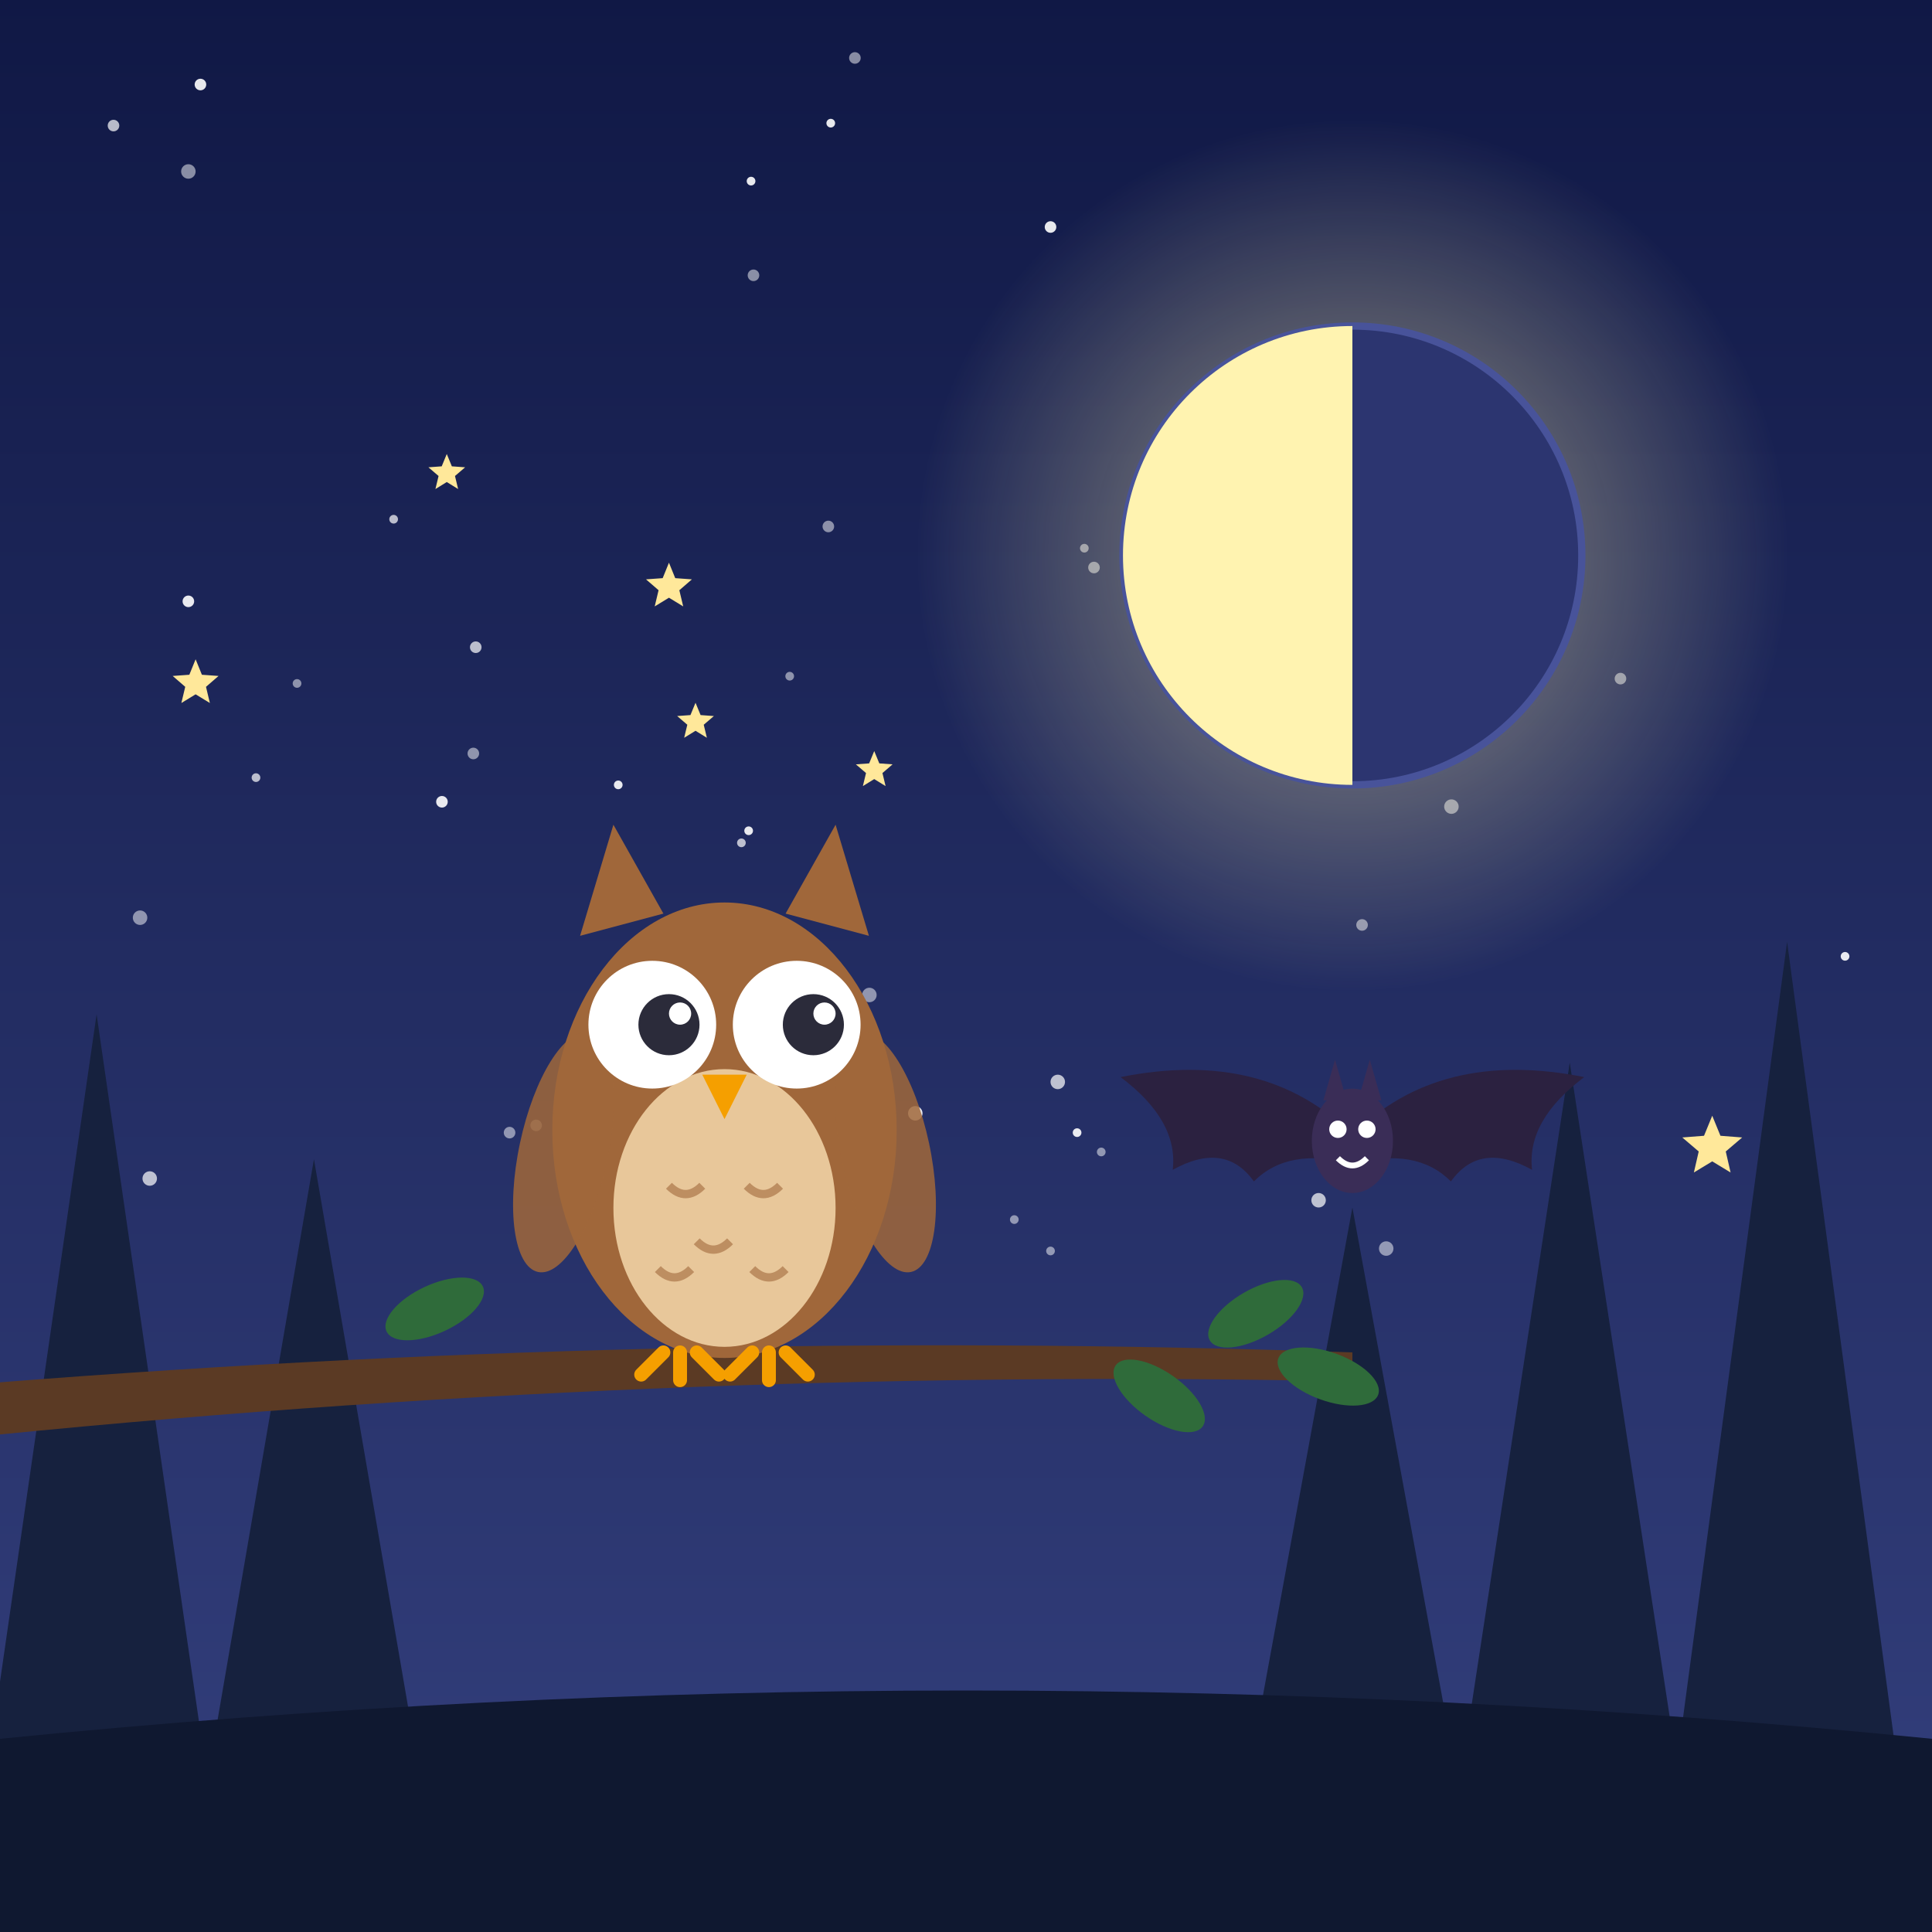
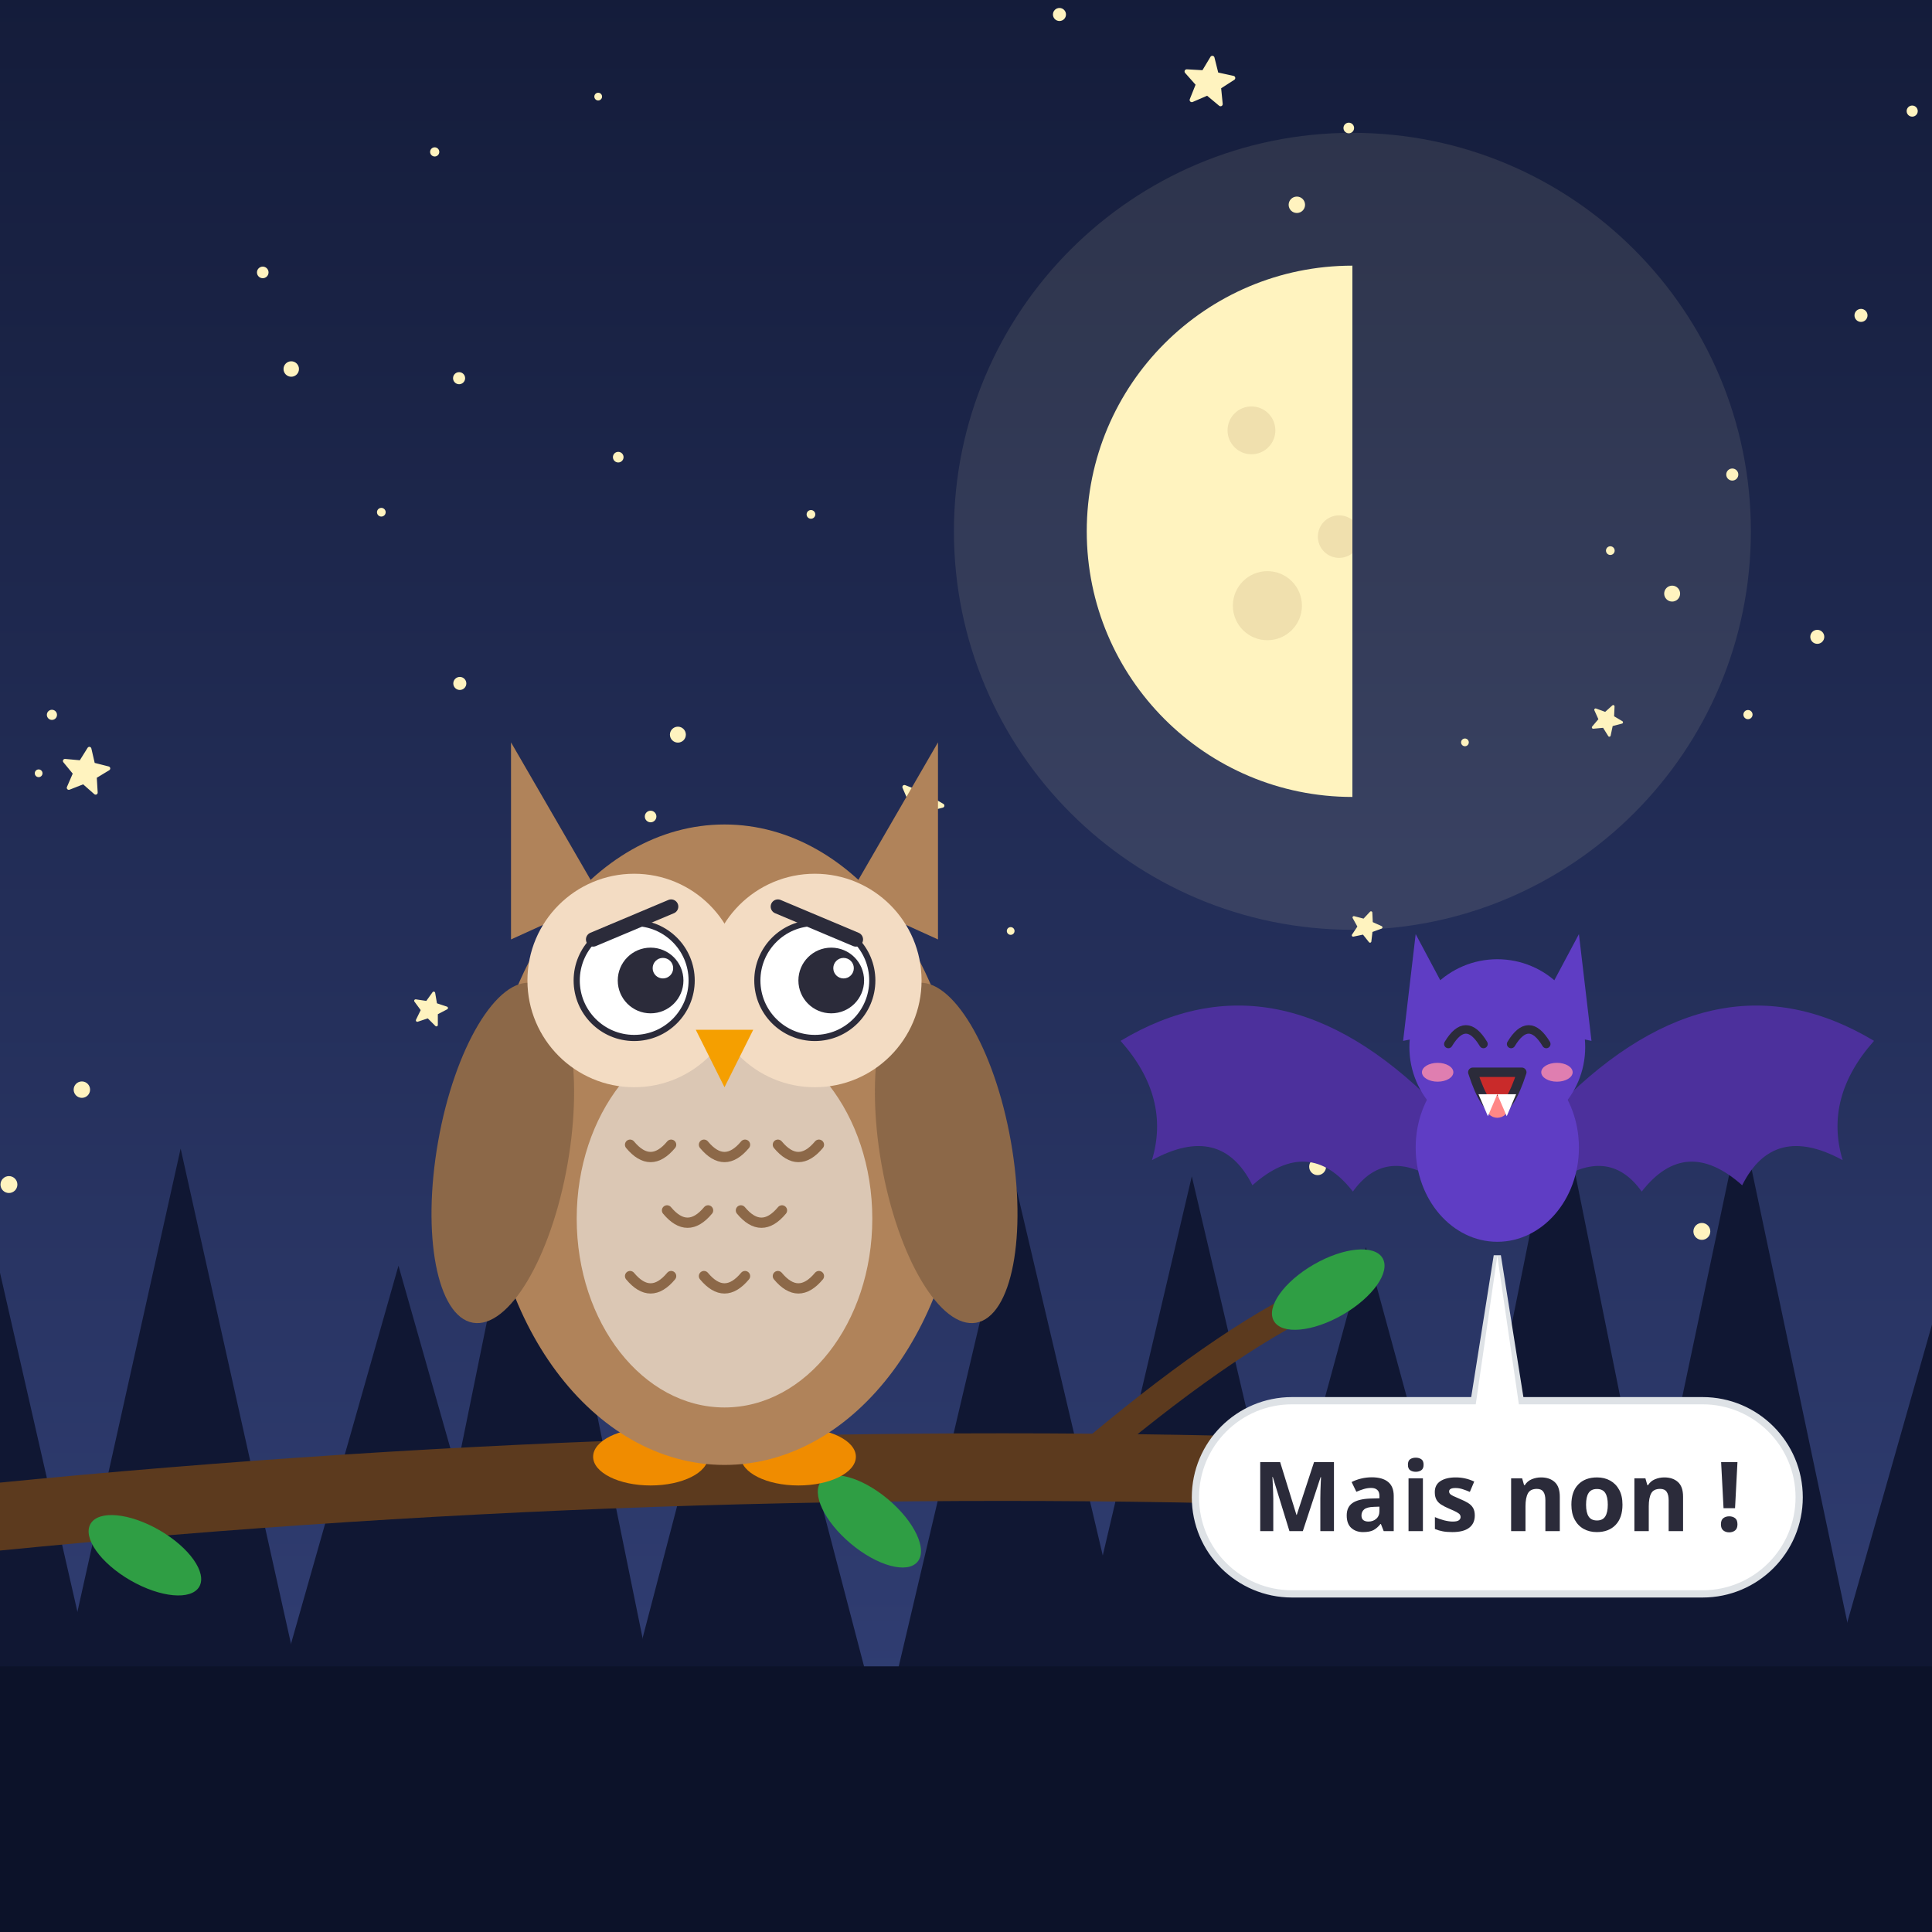
<svg xmlns="http://www.w3.org/2000/svg" viewBox="0 0 800 800" width="800" height="800">
  <defs>
-     <linearGradient id="ciel" x1="0" y1="0" x2="0" y2="1">
-       <stop offset="0" stop-color="#101845" />
-       <stop offset="1" stop-color="#34407e" />
+     <linearGradient id="d8" x1="0" y1="0" x2="0" y2="1">
+       <stop offset="0" stop-color="#141c3a" />
+       <stop offset="1" stop-color="#34427a" />
    </linearGradient>
-     <radialGradient id="halo">
-       <stop offset="0" stop-color="#fff3b0" stop-opacity="0.55" />
-       <stop offset="1" stop-color="#fff3b0" stop-opacity="0" />
-     </radialGradient>
  </defs>
-   <rect width="800" height="800" fill="url(#ciel)" />
-   <circle cx="256" cy="325" r="1.8" fill="#fff" opacity="0.9" />
-   <circle cx="420" cy="505" r="1.8" fill="#fff" opacity="0.5" />
-   <circle cx="83" cy="35" r="2.4" fill="#fff" opacity="0.9" />
-   <circle cx="311" cy="75" r="1.8" fill="#fff" opacity="0.9" />
-   <circle cx="564" cy="383" r="2.4" fill="#fff" opacity="0.5" />
-   <circle cx="123" cy="283" r="1.8" fill="#fff" opacity="0.5" />
-   <circle cx="671" cy="281" r="2.4" fill="#fff" opacity="0.5" />
-   <circle cx="183" cy="332" r="2.4" fill="#fff" opacity="0.9" />
-   <circle cx="764" cy="396" r="1.8" fill="#fff" opacity="0.9" />
-   <circle cx="360" cy="412" r="3" fill="#fff" opacity="0.5" />
-   <circle cx="197" cy="268" r="2.4" fill="#fff" opacity="0.7" />
-   <circle cx="106" cy="322" r="1.8" fill="#fff" opacity="0.7" />
-   <circle cx="601" cy="334" r="3" fill="#fff" opacity="0.5" />
-   <circle cx="438" cy="448" r="3" fill="#fff" opacity="0.7" />
-   <circle cx="456" cy="477" r="1.8" fill="#fff" opacity="0.5" />
-   <circle cx="327" cy="280" r="1.8" fill="#fff" opacity="0.5" />
-   <circle cx="62" cy="488" r="3" fill="#fff" opacity="0.7" />
-   <circle cx="546" cy="497" r="3" fill="#fff" opacity="0.7" />
-   <circle cx="163" cy="215" r="1.8" fill="#fff" opacity="0.7" />
-   <circle cx="222" cy="466" r="2.4" fill="#fff" opacity="0.5" />
-   <circle cx="379" cy="461" r="3" fill="#fff" opacity="0.9" />
-   <circle cx="343" cy="218" r="2.4" fill="#fff" opacity="0.5" />
-   <circle cx="78" cy="249" r="2.4" fill="#fff" opacity="0.9" />
-   <circle cx="645" cy="258" r="1.8" fill="#fff" opacity="0.7" />
-   <circle cx="196" cy="312" r="2.4" fill="#fff" opacity="0.5" />
-   <circle cx="58" cy="380" r="3" fill="#fff" opacity="0.5" />
-   <circle cx="307" cy="349" r="1.8" fill="#fff" opacity="0.7" />
-   <circle cx="310" cy="344" r="1.8" fill="#fff" opacity="0.9" />
-   <circle cx="435" cy="94" r="2.4" fill="#fff" opacity="0.9" />
-   <circle cx="211" cy="469" r="2.4" fill="#fff" opacity="0.5" />
-   <circle cx="271" cy="405" r="3" fill="#fff" opacity="0.5" />
-   <circle cx="354" cy="24" r="2.4" fill="#fff" opacity="0.5" />
-   <circle cx="480" cy="188" r="2.4" fill="#fff" opacity="0.7" />
-   <circle cx="312" cy="114" r="2.4" fill="#fff" opacity="0.5" />
-   <circle cx="449" cy="227" r="1.8" fill="#fff" opacity="0.5" />
-   <circle cx="78" cy="71" r="3" fill="#fff" opacity="0.5" />
-   <circle cx="624" cy="168" r="3" fill="#fff" opacity="0.5" />
-   <circle cx="574" cy="517" r="3" fill="#fff" opacity="0.5" />
-   <circle cx="344" cy="51" r="1.8" fill="#fff" opacity="0.9" />
-   <circle cx="314" cy="434" r="3" fill="#fff" opacity="0.5" />
-   <circle cx="504" cy="221" r="1.8" fill="#fff" opacity="0.7" />
-   <circle cx="435" cy="518" r="1.8" fill="#fff" opacity="0.5" />
-   <circle cx="446" cy="469" r="1.8" fill="#fff" opacity="0.9" />
-   <circle cx="453" cy="235" r="2.4" fill="#fff" opacity="0.5" />
-   <circle cx="47" cy="52" r="2.4" fill="#fff" opacity="0.7" />
-   <polygon points="288.0,291.0 290.1,296.1 295.6,296.5 291.4,300.1 292.7,305.5 288.0,302.6 283.3,305.5 284.6,300.1 280.4,296.5 285.9,296.1" fill="#ffe89a" />
-   <polygon points="277.0,233.0 279.6,239.4 286.5,239.9 281.3,244.4 282.9,251.1 277.0,247.5 271.1,251.1 272.7,244.4 267.5,239.9 274.4,239.4" fill="#ffe89a" />
-   <polygon points="185.0,188.0 187.1,193.1 192.6,193.5 188.4,197.1 189.7,202.5 185.0,199.6 180.3,202.5 181.6,197.1 177.4,193.5 182.9,193.1" fill="#ffe89a" />
-   <polygon points="362.0,311.0 364.1,316.1 369.6,316.5 365.4,320.1 366.7,325.5 362.0,322.6 357.3,325.5 358.6,320.1 354.4,316.5 359.9,316.1" fill="#ffe89a" />
-   <polygon points="623.0,223.0 626.4,231.3 635.4,232.0 628.6,237.8 630.6,246.5 623.0,241.8 615.4,246.5 617.4,237.8 610.6,232.0 619.6,231.3" fill="#ffe89a" />
-   <polygon points="709.0,462.0 712.4,470.3 721.4,471.0 714.6,476.8 716.6,485.5 709.0,480.9 701.4,485.5 703.4,476.8 696.6,471.0 705.6,470.3" fill="#ffe89a" />
-   <polygon points="81.0,273.0 83.6,279.4 90.5,279.9 85.3,284.4 86.9,291.1 81.0,287.5 75.1,291.1 76.7,284.4 71.5,279.9 78.4,279.4" fill="#ffe89a" />
+   <rect x="0" y="0" width="800" height="800" fill="url(#d8)" />
+   <circle cx="190.4" cy="283" r="2.7" fill="#fff3bf" />
+   <polygon points="502,24 503.7,30.8 510.6,32.3 504.7,36.1 505.4,43.1 500,38.6 493.5,41.4 496.1,34.9 491.4,29.6 498.4,30" fill="#fff3bf" stroke="#fff3bf" stroke-width="1.8" stroke-linejoin="round" />
+   <circle cx="187.5" cy="517.7" r="3.2" fill="#fff3bf" />
+   <polygon points="385.1,324.1 384.7,330.4 390.2,333.6 384.1,335.2 382.7,341.4 379.3,336 373,336.6 377,331.7 374.5,325.9 380.4,328.2" fill="#fff3bf" stroke="#fff3bf" stroke-width="1.7" stroke-linejoin="round" />
+   <circle cx="418.5" cy="385.5" r="1.6" fill="#fff3bf" />
+   <circle cx="606.6" cy="307.4" r="1.6" fill="#fff3bf" />
+   <circle cx="692.4" cy="245.8" r="3.3" fill="#fff3bf" />
+   <circle cx="571.3" cy="479" r="3.1" fill="#fff3bf" />
+   <circle cx="355.7" cy="486.5" r="1.7" fill="#fff3bf" />
+   <circle cx="108.8" cy="112.8" r="2.4" fill="#fff3bf" />
+   <circle cx="501.3" cy="156.5" r="2.3" fill="#fff3bf" />
+   <circle cx="280.7" cy="304.2" r="3.3" fill="#fff3bf" />
+   <circle cx="545.6" cy="483.1" r="3.5" fill="#fff3bf" />
+   <circle cx="537" cy="84.8" r="3.4" fill="#fff3bf" />
+   <circle cx="723.8" cy="295.9" r="1.9" fill="#fff3bf" />
+   <polygon points="668,292.5 667.8,296.9 671.5,299.1 667.3,300.2 666.4,304.5 664.1,300.8 659.7,301.2 662.5,297.9 660.7,293.9 664.8,295.4" fill="#fff3bf" stroke="#fff3bf" stroke-width="1.1" stroke-linejoin="round" />
+   <circle cx="791.8" cy="46" r="2.3" fill="#fff3bf" />
+   <circle cx="120.6" cy="152.8" r="3.2" fill="#fff3bf" />
+   <polygon points="37,310.1 38.5,316.6 44.8,318.2 39.2,321.6 39.6,328.2 34.6,323.8 28.5,326.2 31.1,320.2 26.9,315.1 33.5,315.7" fill="#fff3bf" stroke="#fff3bf" stroke-width="1.7" stroke-linejoin="round" />
+   <circle cx="704.7" cy="509.9" r="3.5" fill="#fff3bf" />
+   <circle cx="247.7" cy="40" r="1.6" fill="#fff3bf" />
+   <circle cx="157.9" cy="212.1" r="1.8" fill="#fff3bf" />
+   <circle cx="33.9" cy="451.2" r="3.4" fill="#fff3bf" />
+   <circle cx="717.3" cy="196.5" r="2.5" fill="#fff3bf" />
+   <circle cx="515.1" cy="309.7" r="2.7" fill="#fff3bf" />
+   <circle cx="752.5" cy="263.7" r="2.9" fill="#fff3bf" />
+   <circle cx="190.1" cy="156.6" r="2.5" fill="#fff3bf" />
+   <circle cx="438.7" cy="6" r="2.7" fill="#fff3bf" />
+   <circle cx="16" cy="320.2" r="1.6" fill="#fff3bf" />
+   <circle cx="501.9" cy="242.5" r="2.2" fill="#fff3bf" />
+   <polygon points="567.7,377.9 567.9,382.2 571.9,384 567.8,385.5 567.3,389.8 564.6,386.4 560.3,387.3 562.7,383.7 560.6,379.9 564.8,381" fill="#fff3bf" stroke="#fff3bf" stroke-width="1.1" stroke-linejoin="round" />
+   <circle cx="770.6" cy="130.6" r="2.7" fill="#fff3bf" />
+   <circle cx="256" cy="189.3" r="2.2" fill="#fff3bf" />
+   <circle cx="476.5" cy="156.2" r="3" fill="#fff3bf" />
+   <circle cx="21.5" cy="296" r="2.1" fill="#fff3bf" />
+   <polygon points="179.6,411.2 180.4,415.9 184.9,417.4 180.7,419.6 180.7,424.4 177.3,421 172.8,422.5 174.9,418.2 172.1,414.4 176.8,415.1" fill="#fff3bf" stroke="#fff3bf" stroke-width="1.2" stroke-linejoin="round" />
+   <circle cx="558.5" cy="53" r="2.2" fill="#fff3bf" />
+   <circle cx="666.8" cy="228" r="1.8" fill="#fff3bf" />
+   <circle cx="269.4" cy="338.1" r="2.4" fill="#fff3bf" />
+   <circle cx="180" cy="62.9" r="1.9" fill="#fff3bf" />
+   <polygon points="648.5,429.3 648.3,434.4 652.8,436.8 647.9,438.2 646.9,443.2 644.1,439 639,439.7 642.1,435.6 639.9,431 644.7,432.8" fill="#fff3bf" stroke="#fff3bf" stroke-width="1.3" stroke-linejoin="round" />
+   <circle cx="513.5" cy="419.3" r="1.8" fill="#fff3bf" />
+   <polygon points="235.2,405.3 236.2,410.5 241.3,412.1 236.6,414.6 236.6,419.9 232.8,416.2 227.8,417.9 230.1,413.1 226.9,408.9 232.2,409.6" fill="#fff3bf" stroke="#fff3bf" stroke-width="1.4" stroke-linejoin="round" />
+   <circle cx="335.8" cy="213" r="1.8" fill="#fff3bf" />
+   <circle cx="3.7" cy="490.5" r="3.5" fill="#fff3bf" />
+   <g transform="translate(-10.5 700)">
+     <polygon points="-50,0 0,-219 50,0" fill="#101733" />
+   </g>
+   <g transform="translate(74.8 700)">
+     <polygon points="-50,0 0,-224.4 50,0" fill="#101733" />
+   </g>
+   <g transform="translate(165 700)">
+     <polygon points="-50,0 0,-175.9 50,0" fill="#101733" />
+   </g>
+   <g transform="translate(220.5 700)">
+     <polygon points="-50,0 0,-245.4 50,0" fill="#101733" />
+   </g>
+   <g transform="translate(310.4 700)">
+     <polygon points="-50,0 0,-191.1 50,0" fill="#101733" />
+   </g>
+   <g transform="translate(419.8 700)">
+     <polygon points="-50,0 0,-212.3 50,0" fill="#101733" />
+   </g>
+   <g transform="translate(493.5 700)">
+     <polygon points="-50,0 0,-212.9 50,0" fill="#101733" />
+   </g>
+   <g transform="translate(565.6 700)">
+     <polygon points="-50,0 0,-183.6 50,0" fill="#101733" />
+   </g>
+   <g transform="translate(645.4 700)">
+     <polygon points="-50,0 0,-248.1 50,0" fill="#101733" />
+   </g>
+   <g transform="translate(720.9 700)">
+     <polygon points="-50,0 0,-236.7 50,0" fill="#101733" />
+   </g>
+   <g transform="translate(806.9 700)">
+     <polygon points="-50,0 0,-175.8 50,0" fill="#101733" />
+   </g>
+   <rect x="0" y="690" width="800" height="110" fill="#0c1229" />
+   <g transform="translate(560 220) scale(-1 1)">
+     <circle cx="0" cy="0" r="165" fill="#fff3bf" opacity="0.1" />
+     <path d="M 0 -110 A 110 110 0 0 1 0 110 A 0 110 0 0 0 0 -110 Z" fill="#fff3bf" />
+     <clipPath id="l9">
+       <path d="M 0 -110 A 110 110 0 0 1 0 110 A 0 110 0 0 0 0 -110 Z" fill="#000" />
+     </clipPath>
+     <g clip-path="url(#l9)" opacity="0.7">
+       <circle cx="-33" cy="-33" r="19.8" fill="#e9d8a6" />
+       <circle cx="35.2" cy="30.8" r="14.3" fill="#e9d8a6" />
+       <circle cx="41.8" cy="-41.8" r="9.9" fill="#e9d8a6" />
+       <circle cx="-22" cy="46.2" r="11" fill="#e9d8a6" />
+       <circle cx="5.5" cy="2.2" r="8.8" fill="#e9d8a6" />
+     </g>
+   </g>
+   <path d="M -20 630 Q 270.0 600 560 610" fill="none" stroke="#5c3a1e" stroke-width="28" stroke-linecap="round" stroke-linejoin="round" />
+   <path d="M 440 612 Q 500 560 540 540" fill="none" stroke="#5c3a1e" stroke-width="12" stroke-linecap="round" stroke-linejoin="round" />
+   <ellipse cx="550" cy="534" rx="26" ry="12" fill="#2f9e44" transform="rotate(-30 550 534)" />
+   <ellipse cx="566" cy="604" rx="26" ry="12" fill="#2f9e44" transform="rotate(10 566 604)" />
+   <ellipse cx="360" cy="630" rx="26" ry="12" fill="#2f9e44" transform="rotate(40 360 630)" />
+   <ellipse cx="60" cy="644" rx="26" ry="12" fill="#2f9e44" transform="rotate(30 60 644)" />
+   <g transform="translate(300 610) scale(1.7 1.7)">
+     <ellipse cx="-18" cy="-4" rx="14" ry="7" fill="#f08c00" />
+     <ellipse cx="18" cy="-4" rx="14" ry="7" fill="#f08c00" />
+     <ellipse cx="0" cy="-80" rx="58" ry="78" fill="#b0835a" />
+     <polygon points="-30,-140 -52,-178 -52,-130" fill="#b0835a" />
+     <polygon points="30,-140 52,-178 52,-130" fill="#b0835a" />
+     <ellipse cx="0" cy="-62" rx="36" ry="46" fill="#dbc7b4" />
+     <path d="M -23 -80 Q -18 -74 -13 -80" fill="none" stroke="#8c6848" stroke-width="2.5" stroke-linecap="round" stroke-linejoin="round" />
+     <path d="M -5 -80 Q 0 -74 5 -80" fill="none" stroke="#8c6848" stroke-width="2.5" stroke-linecap="round" stroke-linejoin="round" />
+     <path d="M 13 -80 Q 18 -74 23 -80" fill="none" stroke="#8c6848" stroke-width="2.5" stroke-linecap="round" stroke-linejoin="round" />
+     <path d="M -14 -64 Q -9 -58 -4 -64" fill="none" stroke="#8c6848" stroke-width="2.5" stroke-linecap="round" stroke-linejoin="round" />
+     <path d="M 4 -64 Q 9 -58 14 -64" fill="none" stroke="#8c6848" stroke-width="2.5" stroke-linecap="round" stroke-linejoin="round" />
+     <path d="M -23 -48 Q -18 -42 -13 -48" fill="none" stroke="#8c6848" stroke-width="2.5" stroke-linecap="round" stroke-linejoin="round" />
+     <path d="M -5 -48 Q 0 -42 5 -48" fill="none" stroke="#8c6848" stroke-width="2.5" stroke-linecap="round" stroke-linejoin="round" />
+     <path d="M 13 -48 Q 18 -42 23 -48" fill="none" stroke="#8c6848" stroke-width="2.5" stroke-linecap="round" stroke-linejoin="round" />
+     <ellipse cx="-54" cy="-78" rx="16" ry="42" fill="#8c6848" transform="rotate(10 -54 -78)" />
+     <ellipse cx="54" cy="-78" rx="16" ry="42" fill="#8c6848" transform="rotate(-10 54 -78)" />
+     <circle cx="-22" cy="-120" r="26" fill="#f3dcc3" />
+     <circle cx="22" cy="-120" r="26" fill="#f3dcc3" />
+     <circle cx="-22" cy="-120" r="14" fill="#fff" stroke="#2b2b3a" stroke-width="1.5" />
+     <circle cx="-18" cy="-120" r="8" fill="#2b2b3a" />
+     <circle cx="-15" cy="-123" r="2.5" fill="#fff" />
+     <circle cx="22" cy="-120" r="14" fill="#fff" stroke="#2b2b3a" stroke-width="1.5" />
+     <circle cx="26" cy="-120" r="8" fill="#2b2b3a" />
+     <circle cx="29" cy="-123" r="2.5" fill="#fff" />
+     <line x1="-32" y1="-130" x2="-13" y2="-138" stroke="#2b2b3a" stroke-width="3.5" stroke-linecap="round" />
+     <line x1="32" y1="-130" x2="13" y2="-138" stroke="#2b2b3a" stroke-width="3.5" stroke-linecap="round" />
+     <polygon points="-7,-108 7,-108 0,-94" fill="#f59f00" />
+   </g>
+   <g transform="translate(620 470) scale(1.3 1.3)">
+     <path d="M -20 -10 Q -70 -60 -120 -30 Q -104 -12 -110 8 Q -88 -4 -78 16 Q -60 0 -46 18 Q -36 4 -20 14 Z" fill="#4c309c" />
+     <path d="M 20 -10 Q 70 -60 120 -30 Q 104 -12 110 8 Q 88 -4 78 16 Q 60 0 46 18 Q 36 4 20 14 Z" fill="#4c309c" />
+     <ellipse cx="0" cy="4" rx="26" ry="30" fill="#5f3dc4" />
+     <polygon points="-10,-34 -26,-64 -30,-30" fill="#5f3dc4" />
+     <polygon points="10,-34 26,-64 30,-30" fill="#5f3dc4" />
+     <circle cx="0" cy="-28" r="28" fill="#5f3dc4" />
+     <path d="M -15.6 -29 Q -10 -38.3 -4.4 -29" fill="none" stroke="#2b2b3a" stroke-width="2.7" stroke-linecap="round" stroke-linejoin="round" />
+     <path d="M 4.4 -29 Q 10 -38.3 15.6 -29" fill="none" stroke="#2b2b3a" stroke-width="2.7" stroke-linecap="round" stroke-linejoin="round" />
+     <ellipse cx="-19" cy="-20" rx="5" ry="3" fill="#ff8fab" opacity="0.8" />
+     <ellipse cx="19" cy="-20" rx="5" ry="3" fill="#ff8fab" opacity="0.8" />
+     <g transform="translate(0 -18)">
+       <path d="M -7.8 -2 Q 0 22 7.8 -2 Z" fill="#c92a2a" stroke="#2b2b3a" stroke-width="3" stroke-linecap="round" stroke-linejoin="round" />
+       <ellipse cx="0" cy="9" rx="3.6" ry="3.5" fill="#ff8787" />
+     </g>
+     <polygon points="-6,-13 -3,-6 0,-13" fill="#fff" />
+     <polygon points="0,-13 3,-6 6,-13" fill="#fff" />
+   </g>
  <g>
-     <circle cx="560" cy="230" r="180" fill="url(#halo)" />
-     <circle cx="560" cy="230" r="95" fill="#2c3570" stroke="#48539a" stroke-width="3" />
-     <path d="M 560 135 A 95 95 0 0 0 560 325 A 0.0 95 0 0 0 560 135 Z" fill="#fff3b0" />
-   </g>
-   <polygon points="-15,800 40,420 95,800" fill="#16213e" />
-   <polygon points="75,800 130,480 185,800" fill="#16213e" />
-   <polygon points="595,800 650,440 705,800" fill="#16213e" />
-   <polygon points="685,800 740,390 795,800" fill="#16213e" />
-   <polygon points="505,800 560,500 615,800" fill="#16213e" />
-   <path d="M 0 720 Q 400 680 800 720 L 800 800 L 0 800 Z" fill="#0f1830" />
-   <path d="M -20 574 Q 270.0 550 560 560 L 560 572 Q 270.0 566 -20 596 Z" fill="#5b3a24" />
-   <ellipse cx="520" cy="544" rx="22" ry="10" fill="#2f6b3a" transform="rotate(-30 520 544)" />
-   <ellipse cx="550" cy="570" rx="22" ry="10" fill="#2f6b3a" transform="rotate(20 550 570)" />
-   <ellipse cx="480" cy="578" rx="22" ry="10" fill="#2f6b3a" transform="rotate(35 480 578)" />
-   <ellipse cx="180" cy="542" rx="22" ry="10" fill="#2f6b3a" transform="rotate(-25 180 542)" />
-   <g transform="translate(300 560) scale(1.15)">
-     <polygon points="-52,-150 -40,-190 -22,-158" fill="#a0673a" />
-     <polygon points="52,-150 40,-190 22,-158" fill="#a0673a" />
-     <ellipse cx="0" cy="-80" rx="62" ry="82" fill="#a0673a" />
-     <ellipse cx="0" cy="-52" rx="40" ry="50" fill="#e8c79a" />
-     <path d="M -20 -60 q 6 6 12 0 M 8 -60 q 6 6 12 0 M -10 -40 q 6 6 12 0 M -24 -30 q 6 6 12 0 M 10 -30 q 6 6 12 0" stroke="#a0673a" stroke-width="3" fill="none" opacity="0.6" />
-     <ellipse cx="-58" cy="-72" rx="16" ry="44" fill="#a0673a" transform="rotate(12 -58 -72)" opacity="0.85" />
-     <ellipse cx="58" cy="-72" rx="16" ry="44" fill="#a0673a" transform="rotate(-12 58 -72)" opacity="0.85" />
-     <circle cx="-26" cy="-118" r="23" fill="#fff" />
-     <circle cx="26" cy="-118" r="23" fill="#fff" />
-     <circle cx="-20" cy="-118" r="11" fill="#2b2b3a" />
-     <circle cx="32" cy="-118" r="11" fill="#2b2b3a" />
-     <circle cx="-16" cy="-122" r="4" fill="#fff" />
-     <circle cx="36" cy="-122" r="4" fill="#fff" />
-     <polygon points="-8,-100 8,-100 0,-84" fill="#f59f00" />
-     <path d="M -22 0 l -8 8 M -16 0 l 0 10 M -10 0 l 8 8 M 10 0 l -8 8 M 16 0 l 0 10 M 22 0 l 8 8" stroke="#f59f00" stroke-width="5" stroke-linecap="round" />
-   </g>
-   <g transform="translate(560 470) scale(1.2)">
-     <path d="M 0 0 Q -30 -30 -80 -20 Q -60 -5 -62 12 Q -44 2 -34 16 Q -22 4 0 10 Q 22 4 34 16 Q 44 2 62 12 Q 60 -5 80 -20 Q 30 -30 0 0 Z" fill="#2b2140" />
-     <ellipse cx="0" cy="2" rx="14" ry="18" fill="#3a2d57" />
-     <polygon points="-10,-12 -6,-26 -2,-12" fill="#3a2d57" />
-     <polygon points="10,-12 6,-26 2,-12" fill="#3a2d57" />
-     <circle cx="-5" cy="-2" r="3" fill="#fff" />
-     <circle cx="5" cy="-2" r="3" fill="#fff" />
-     <path d="M -5 8 Q 0 13 5 8" stroke="#fff" stroke-width="2" fill="none" />
+     <polygon points="600,646 620,520 640,646" fill="#ffffff" stroke="#dee2e6" stroke-width="3" />
+     <rect x="495" y="580" width="250" height="80" rx="40" fill="#ffffff" stroke="#dee2e6" stroke-width="3" />
+     <polygon points="602,644 620,520 638,644" fill="#ffffff" />
+     <text x="620" y="634" font-family="Fredoka, Andika, sans-serif" font-weight="700" font-size="40" text-anchor="middle" fill="#2b2b3a">Mais non !</text>
  </g>
</svg>
